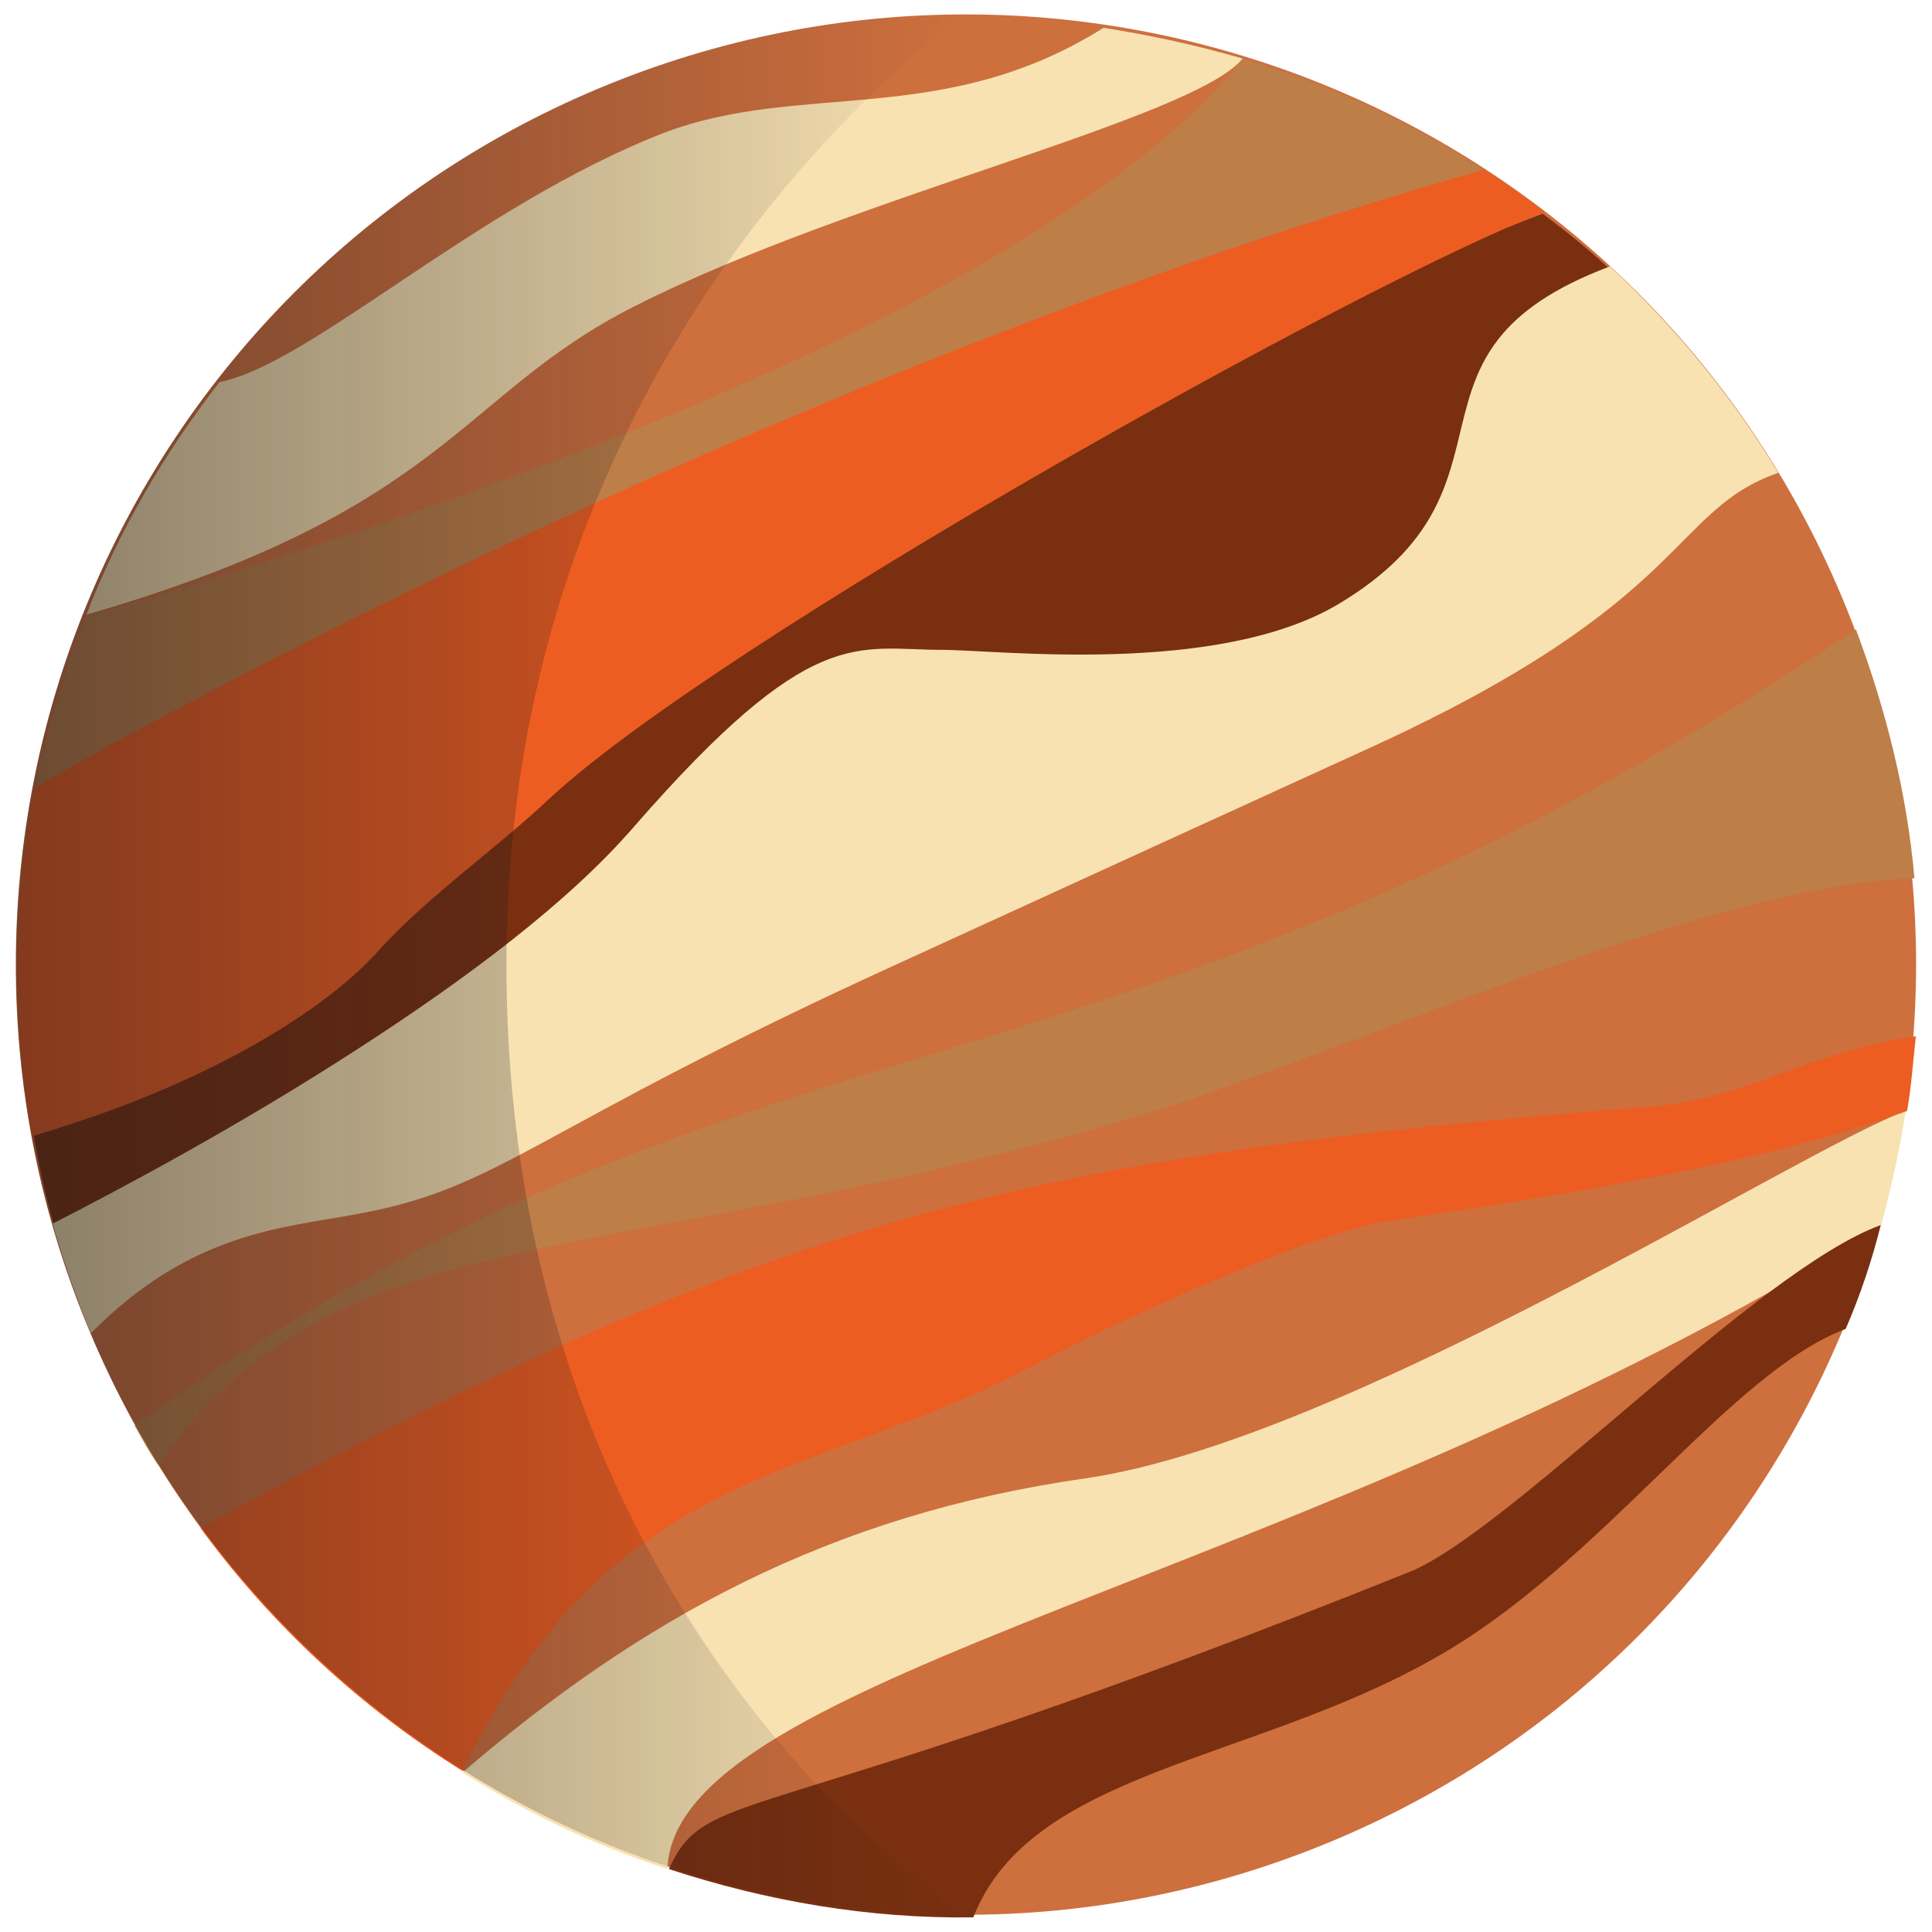
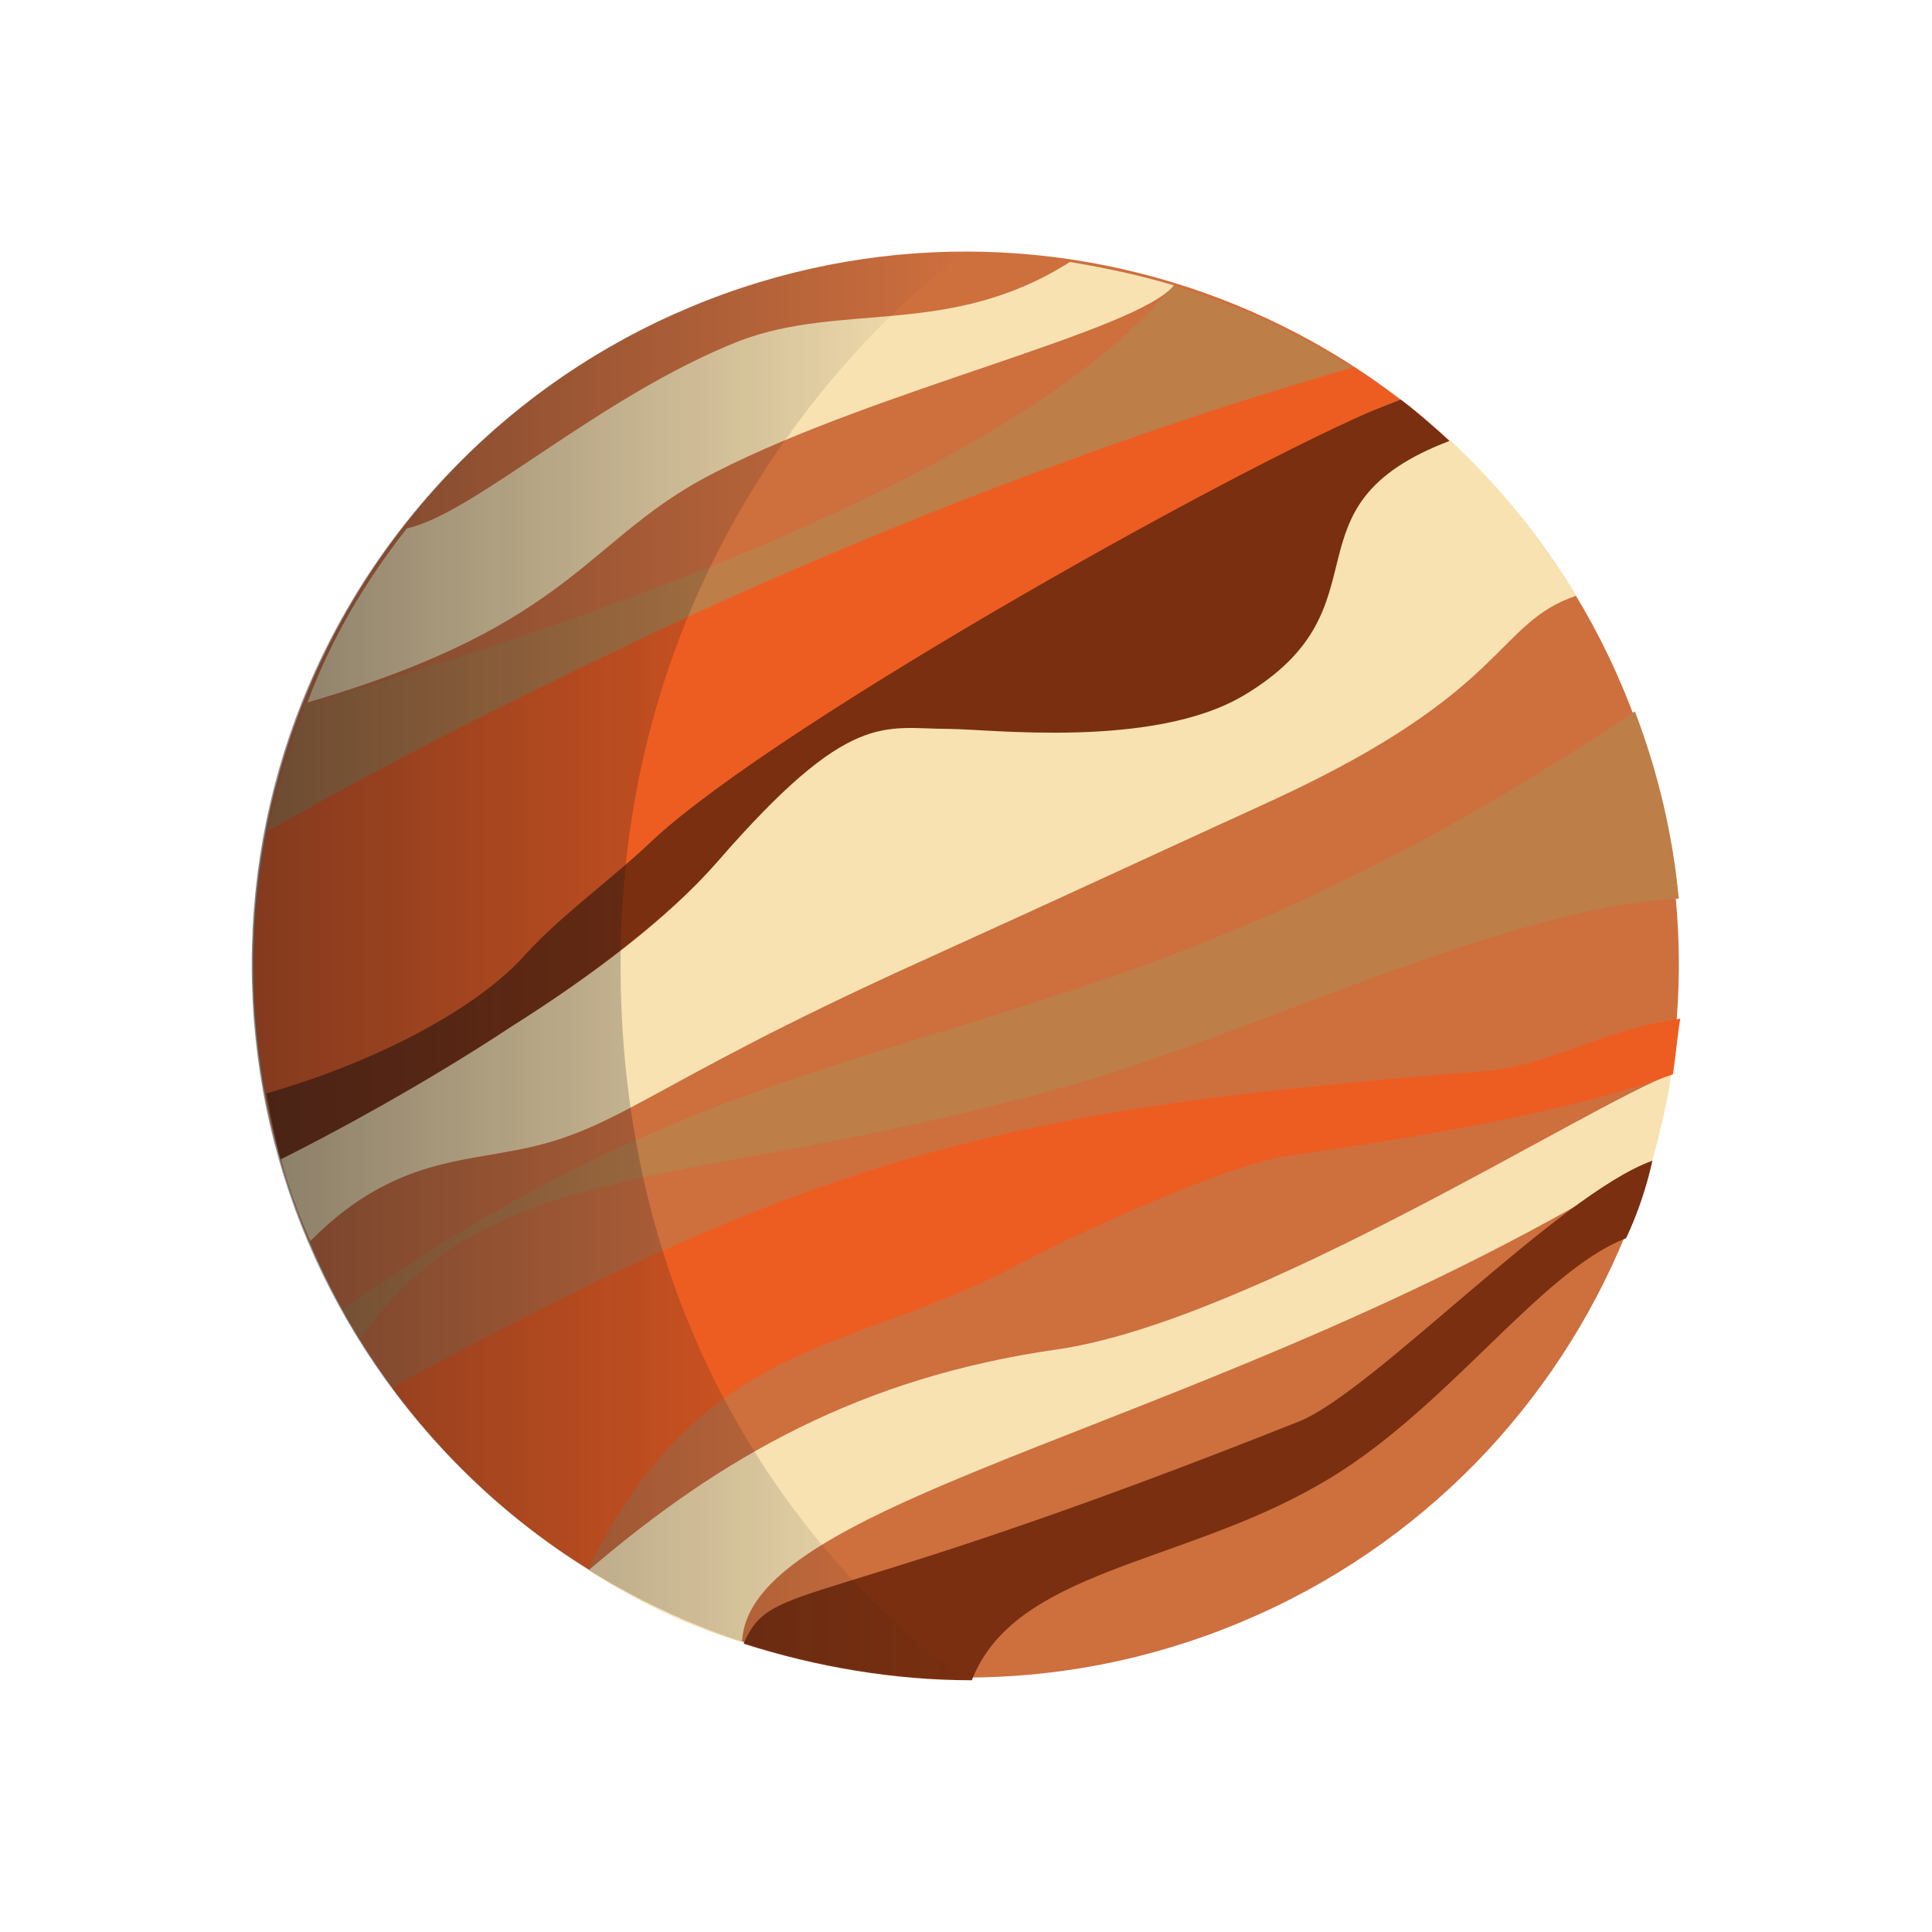
<svg xmlns="http://www.w3.org/2000/svg" version="1.1" id="Layer_1" x="0px" y="0px" viewBox="0 0 132 132" style="enable-background:new 0 0 132 132;" xml:space="preserve">
  <style type="text/css">
	.st0{fill:#CE6F3E;}
	.st1{fill:#F8E2B2;}
	.st2{fill:#792F10;}
	.st3{fill:#BD7E48;}
	.st4{fill:#ED5D21;}
	.st5{fill:url(#SVGID_1_);}
</style>
  <g>
    <g>
      <g>
        <g>
-           <ellipse transform="matrix(0.9224 -0.3863 0.3863 0.9224 -20.3402 30.6137)" class="st0" cx="66" cy="65.9" rx="64.9" ry="64.9" />
+           <ellipse transform="matrix(0.9224 -0.3863 0.3863 0.9224 -20.3442 30.6108)" class="st0" cx="66" cy="65.9" rx="48.7" ry="48.7" />
        </g>
        <g>
          <g>
            <g>
-               <path class="st1" d="M31.6,121.1c4.4,2.8,9.1,5,14,6.6c0.5-13.4,43.6-19.5,82.9-43.9c0.7-2.6,1.3-5.2,1.7-7.9        C122.9,78.6,92,98.4,74.2,101C56.6,103.5,43.7,110.7,31.6,121.1z" />
+               <path class="st1" d="M40.2,107.3c3.3,2.1,6.8,3.8,10.5,4.9c0.4-10.1,32.7-14.6,62.2-32.9c0.5-1.9,1-3.9,1.3-5.9        c-5.5,2-28.7,16.9-42,18.8C58.9,94.1,49.3,99.5,40.2,107.3z" />
            </g>
            <g>
-               <path class="st2" d="M43.3,56.6c12.2-14,12.5-2.3,18.4-6.5c3-2.1,21.9-2.2,30.1-7.1c13.6-8.1,2.4-18.8,18.2-24.6        c-1.5-1.4-3-2.6-4.6-3.8C93,19.3,35.7,42.2,29.2,56.7c0,0-10,16-26.9,20.9c0.4,2.1,0.8,4.1,1.4,6.1        C11.9,79.4,33.5,67.8,43.3,56.6z" />
+               <path class="st2" d="M49,58.9c9.1-10.5,9.4-1.7,13.8-4.9c2.3-1.6,16.4-1.6,22.6-5.3c10.2-6.1,1.8-14.1,13.7-18.5        c-1.1-1-2.2-2-3.4-2.9C86.2,31,43.3,48.1,38.4,59c0,0-7.5,12-20.2,15.7c0.3,1.6,0.6,3.1,1,4.6C25.4,76,41.6,67.3,49,58.9z" />
            </g>
            <g>
-               <path class="st3" d="M101.4,11.6C96.3,8.3,90.7,5.7,84.9,4c-5.9,7.5-24,22.1-79,38.1c-1.5,3.8-2.7,7.7-3.5,11.7        C15,46.7,56.4,24.4,101.4,11.6z" />
+               <path class="st3" d="M92.5,25.2c-3.8-2.5-8-4.4-12.4-5.7c-4.4,5.6-18,16.6-59.2,28.6c-1.1,2.9-2,5.8-2.6,8.8        C27.7,51.5,58.8,34.8,92.5,25.2z" />
            </g>
            <g>
-               <path class="st2" d="M45.7,127.7c6.7,2.2,13.7,3.4,20.8,3.3c3.9-10,19-10.6,31.5-17.7c11.4-6.4,20.1-19.5,28.1-22.5        c1-2.3,1.8-4.7,2.4-7.1c-8.5,3.1-25.3,20.9-32.2,23.7C51.2,125.5,48.4,121.8,45.7,127.7z" />
+               <path class="st2" d="M50.8,112.3c5,1.6,10.3,2.5,15.6,2.5c2.9-7.5,14.2-7.9,23.6-13.3c8.6-4.8,15.1-14.6,21.1-16.9        c0.8-1.7,1.4-3.5,1.8-5.3c-6.4,2.3-19,15.7-24.1,17.8C54.9,110.6,52.8,107.8,50.8,112.3z" />
            </g>
            <g>
-               <path class="st4" d="M13.7,104.4c4.9,6.7,11,12.3,17.9,16.6c10.3-21.1,24-19.8,38.6-27.5c6.2-3.3,19.6-9.4,24.8-10.1        c17.8-2.6,27.9-4.8,35.3-7.5c0.3-1.7,0.4-3.4,0.6-5.1c-7.4,1.1-11.7,4.3-18,4.8C69.9,79,52.4,83.2,13.7,104.4z" />
+               <path class="st4" d="M26.8,94.8c3.7,5,8.2,9.2,13.4,12.4c7.7-15.8,18-14.8,29-20.6c4.6-2.5,14.7-7,18.6-7.6        c13.4-1.9,20.9-3.6,26.5-5.6c0.2-1.3,0.3-2.6,0.5-3.8c-5.6,0.8-8.8,3.2-13.5,3.6C68.9,75.7,55.8,78.9,26.8,94.8z" />
            </g>
-             <path class="st1" d="M91.4,41.3c-8.3,4.9-23.3,3.1-27,3.1c-5.9,0-8.9-1.9-21.1,12.1c-4.5,5.2-11.5,10.4-18.6,15       c-8.3,5.4-16.6,9.8-21.1,12.1c0.7,2.5,1.6,5,2.6,7.5c0,0,0,0,0,0c6.8-6.9,13.1-7.2,17.9-8.1c10.3-1.8,11.8-5.6,38-17.5       c14.4-6.6,17.7-8.1,31.7-14.5c21.8-10,20.3-16.1,27.7-18.7c-3.2-5.3-7.1-10-11.5-14.1C94.3,24.1,105,33.2,91.4,41.3z" />
+             <path class="st1" d="M85,47.5c-6.2,3.7-17.5,2.3-20.2,2.3c-4.4,0-6.7-1.4-15.8,9.1c-3.4,3.9-8.6,7.8-14,11.2       c-6.2,4.1-12.4,7.4-15.8,9.1c0.5,1.9,1.2,3.8,2,5.6l0,0c5.1-5.2,9.8-5.4,13.4-6.1c7.7-1.3,8.8-4.2,28.5-13.1       c10.8-4.9,13.3-6.1,23.8-10.9c16.3-7.5,15.2-12.1,20.8-14c-2.4-4-5.3-7.5-8.6-10.6C87.2,34.6,95.2,41.4,85,47.5z" />
            <g>
-               <path class="st4" d="M37.5,54.6c11.6-10.8,55.5-35.3,68-40.1c-1.3-1-2.7-2-4.1-2.9c-11.7,3.3-23.2,7.3-34,11.5        C55,27.9,43.4,33,33.5,37.7C19,44.6,7.9,50.6,2.4,53.8c-1.5,7.7-1.6,15.8-0.2,23.8c9.9-2.8,19.3-7.7,23.8-12.8        C29.3,61.2,34,57.9,37.5,54.6z" />
+               <path class="st4" d="M44.6,57.4c8.7-8.1,41.6-26.5,51-30.1c-1-0.8-2-1.5-3.1-2.2c-8.8,2.5-17.4,5.5-25.5,8.6        c-9.3,3.6-18,7.4-25.4,11c-10.9,5.2-19.2,9.7-23.3,12.1c-1.1,5.8-1.2,11.9-0.1,17.9c7.4-2.1,14.5-5.8,17.8-9.6        C38.5,62.4,42,59.9,44.6,57.4z" />
            </g>
-             <path class="st1" d="M84.9,4c-3.1-0.9-6.3-1.6-9.5-2.1c-11,6.9-20.7,3.6-30.1,7.2c-12.8,5-24.1,15.8-30.3,17       C11.2,31,8.1,36.3,5.9,42c24.8-7.2,25.4-15,37.5-21.1C58,13.5,81.6,8.1,84.9,4z" />
+             <path class="st1" d="M80.2,19.5c-2.3-0.7-4.7-1.2-7.1-1.6c-8.2,5.2-15.5,2.7-22.6,5.4c-9.6,3.8-18.1,11.8-22.7,12.8       c-2.9,3.7-5.2,7.6-6.8,11.9C39.5,42.6,40,36.7,49,32.2C60,26.6,77.7,22.6,80.2,19.5z" />
            <g>
-               <path class="st3" d="M9.2,97.4c0.5,0.9,1,1.8,1.6,2.7c12-17.3,30.5-13.2,65.8-23.5c14.9-4.3,39.1-16,54.2-16.6        c-0.5-5.7-1.9-11.4-4-17C74.3,78.1,52.3,66.5,9.2,97.4z" />
+               <path class="st3" d="M23.4,89.5c0.4,0.7,0.8,1.4,1.2,2c9-13,22.9-9.9,49.4-17.6c11.2-3.2,29.3-12,40.7-12.5        c-0.4-4.3-1.4-8.6-3-12.8C72.2,75.1,55.7,66.4,23.4,89.5z" />
            </g>
          </g>
        </g>
      </g>
      <g>
-         <linearGradient id="SVGID_1_" gradientUnits="userSpaceOnUse" x1="1.091" y1="65.946" x2="65.989" y2="65.946">
+         <linearGradient id="SVGID_1_" gradientUnits="userSpaceOnUse" x1="17.324" y1="68.076" x2="65.999" y2="68.076" gradientTransform="matrix(1 0 0 -1 0 134)">
          <stop offset="0" style="stop-color:#1A171B;stop-opacity:0.5" />
          <stop offset="2.616996e-02" style="stop-color:#1A171B;stop-opacity:0.487" />
          <stop offset="1" style="stop-color:#1A171B;stop-opacity:0" />
        </linearGradient>
-         <path class="st5" d="M34.6,65.9c0,45.3,31.4,64.9,31.4,64.9c-35.8,0-64.9-29.1-64.9-64.9C1.1,30.1,30.1,1,66,1     C66,1,34.6,22.3,34.6,65.9z" />
+         <path class="st5" d="M42.4,65.9c0,34,23.5,48.7,23.5,48.7c-26.8,0-48.7-21.8-48.7-48.7S39.1,17.2,66,17.2     C66,17.2,42.4,33.2,42.4,65.9z" />
      </g>
    </g>
  </g>
</svg>
